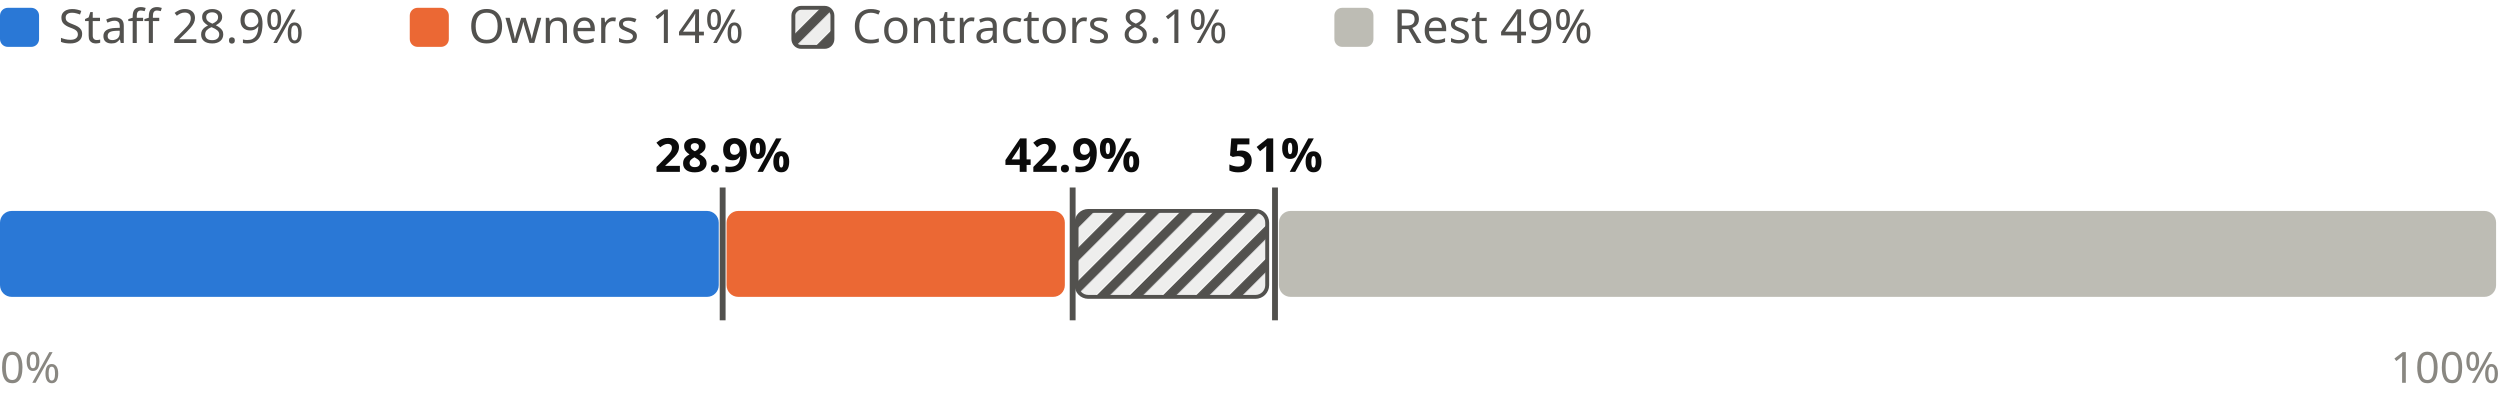
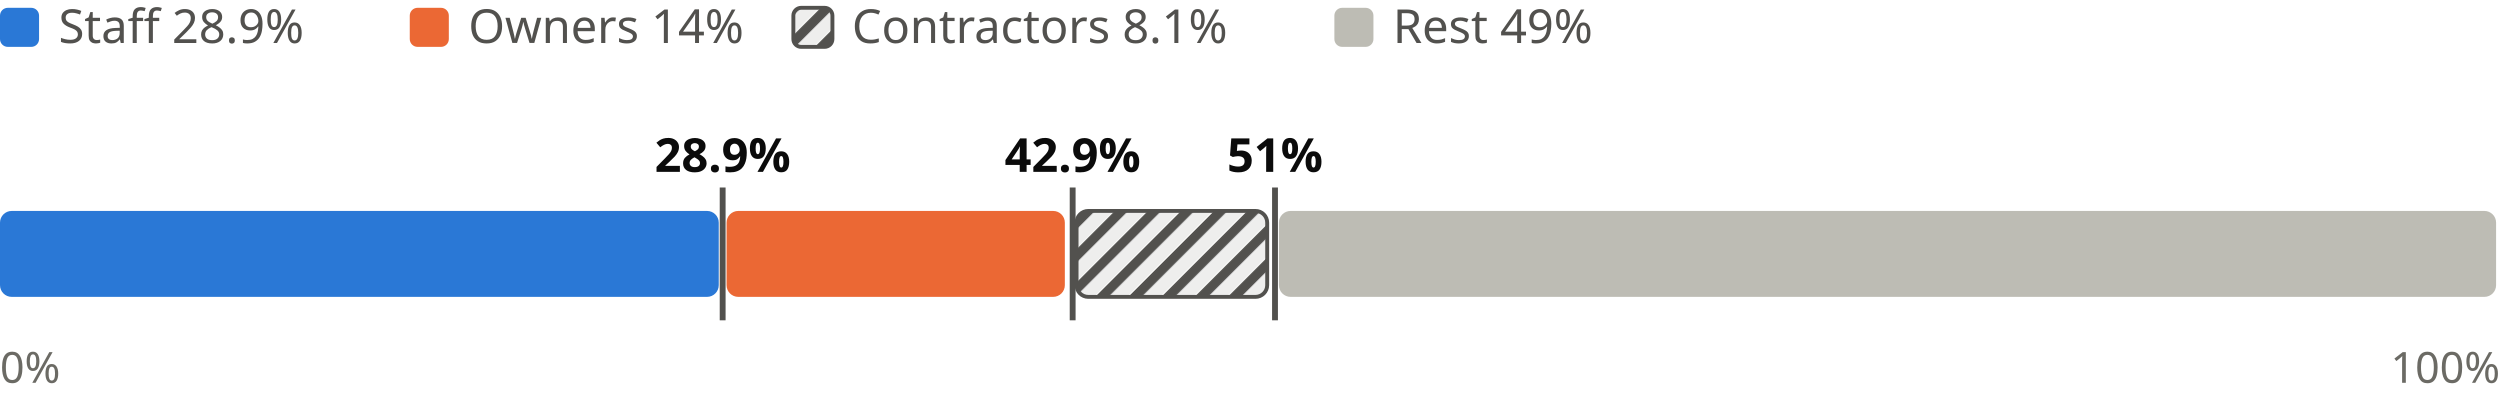
- <svg xmlns="http://www.w3.org/2000/svg" class="bareink" viewBox="0 0 640 102" width="640" height="102" role="img" aria-label="People take 29% of revenue, 43% with owners" font-family="system-ui,sans-serif" font-size="11" fill="#898781" style="overflow:visible;max-width:100%;height:auto">
+ <svg xmlns="http://www.w3.org/2000/svg" class="bareink" viewBox="0 0 640 102" width="640" height="102" role="img" aria-label="People take 29% of revenue, 43% with owners" font-family="system-ui,sans-serif" font-size="11" fill="#6b6a64" style="overflow:visible;max-width:100%;height:auto">
  <defs>
    <pattern id="bis1" patternUnits="userSpaceOnUse" width="6" height="6" patternTransform="rotate(45)">
      <rect width="6" height="6" fill="#2a78d6" fill-opacity="0.1" />
      <rect width="2.4" height="6" fill="#2a78d6" />
    </pattern>
    <pattern id="bis2" patternUnits="userSpaceOnUse" width="6" height="6" patternTransform="rotate(45)">
      <rect width="6" height="6" fill="#eb6834" fill-opacity="0.1" />
      <rect width="2.4" height="6" fill="#eb6834" />
    </pattern>
    <pattern id="bis3" patternUnits="userSpaceOnUse" width="6" height="6" patternTransform="rotate(45)">
      <rect width="6" height="6" fill="#52514e" fill-opacity="0.1" />
      <rect width="2.4" height="6" fill="#52514e" />
    </pattern>
  </defs>
  <rect x="0" y="2" width="10" height="10" rx="2" fill="#2a78d6" />
  <text x="15" y="11" font-size="12" fill="#52514e">Staff 28.9%</text>
  <rect x="104.9" y="2" width="10" height="10" rx="2" fill="#eb6834" />
  <text x="119.9" y="11" font-size="12" fill="#52514e">Owners 14%</text>
  <rect x="203.1" y="2" width="10" height="10" rx="2" fill="url(#bis3)" stroke="#52514e" />
  <text x="218.1" y="11" font-size="12" fill="#52514e">Contractors 8.1%</text>
  <rect x="341.6" y="2" width="10" height="10" rx="2" fill="#bdbcb4" />
  <text x="356.6" y="11" font-size="12" fill="#52514e">Rest 49%</text>
  <rect x="0" y="54" width="184" height="22" rx="3" fill="#2a78d6" />
  <line x1="185" x2="185" y1="48" y2="82" stroke="#52514e" stroke-width="1.5" />
  <text x="185" y="44" text-anchor="middle" fill="#0b0b0b" font-size="12" font-weight="600">28.9%</text>
  <rect x="0" y="50" width="184" height="30" fill="transparent" tabindex="0" data-i="0" />
  <rect x="186" y="54" width="86.6" height="22" rx="3" fill="#eb6834" />
  <line x1="274.6" x2="274.6" y1="48" y2="82" stroke="#52514e" stroke-width="1.5" />
  <text x="274.6" y="44" text-anchor="middle" fill="#0b0b0b" font-size="12" font-weight="600">42.9%</text>
  <rect x="186" y="50" width="86.6" height="30" fill="transparent" tabindex="0" data-i="1" />
  <rect x="275.6" y="54" width="48.8" height="22" rx="3" fill="url(#bis3)" stroke="#52514e" />
  <line x1="326.4" x2="326.4" y1="48" y2="82" stroke="#52514e" stroke-width="1.5" />
  <text x="326.4" y="44" text-anchor="middle" fill="#0b0b0b" font-size="12" font-weight="600">51%</text>
  <rect x="275.6" y="50" width="48.8" height="30" fill="transparent" tabindex="0" data-i="2" />
  <rect x="327.4" y="54" width="311.6" height="22" rx="3" fill="#bdbcb4" />
  <rect x="327.4" y="50" width="311.6" height="30" fill="transparent" tabindex="0" data-i="3" />
  <text x="0" y="98">0%</text>
  <text x="640" y="98" text-anchor="end">100%</text>
</svg>
